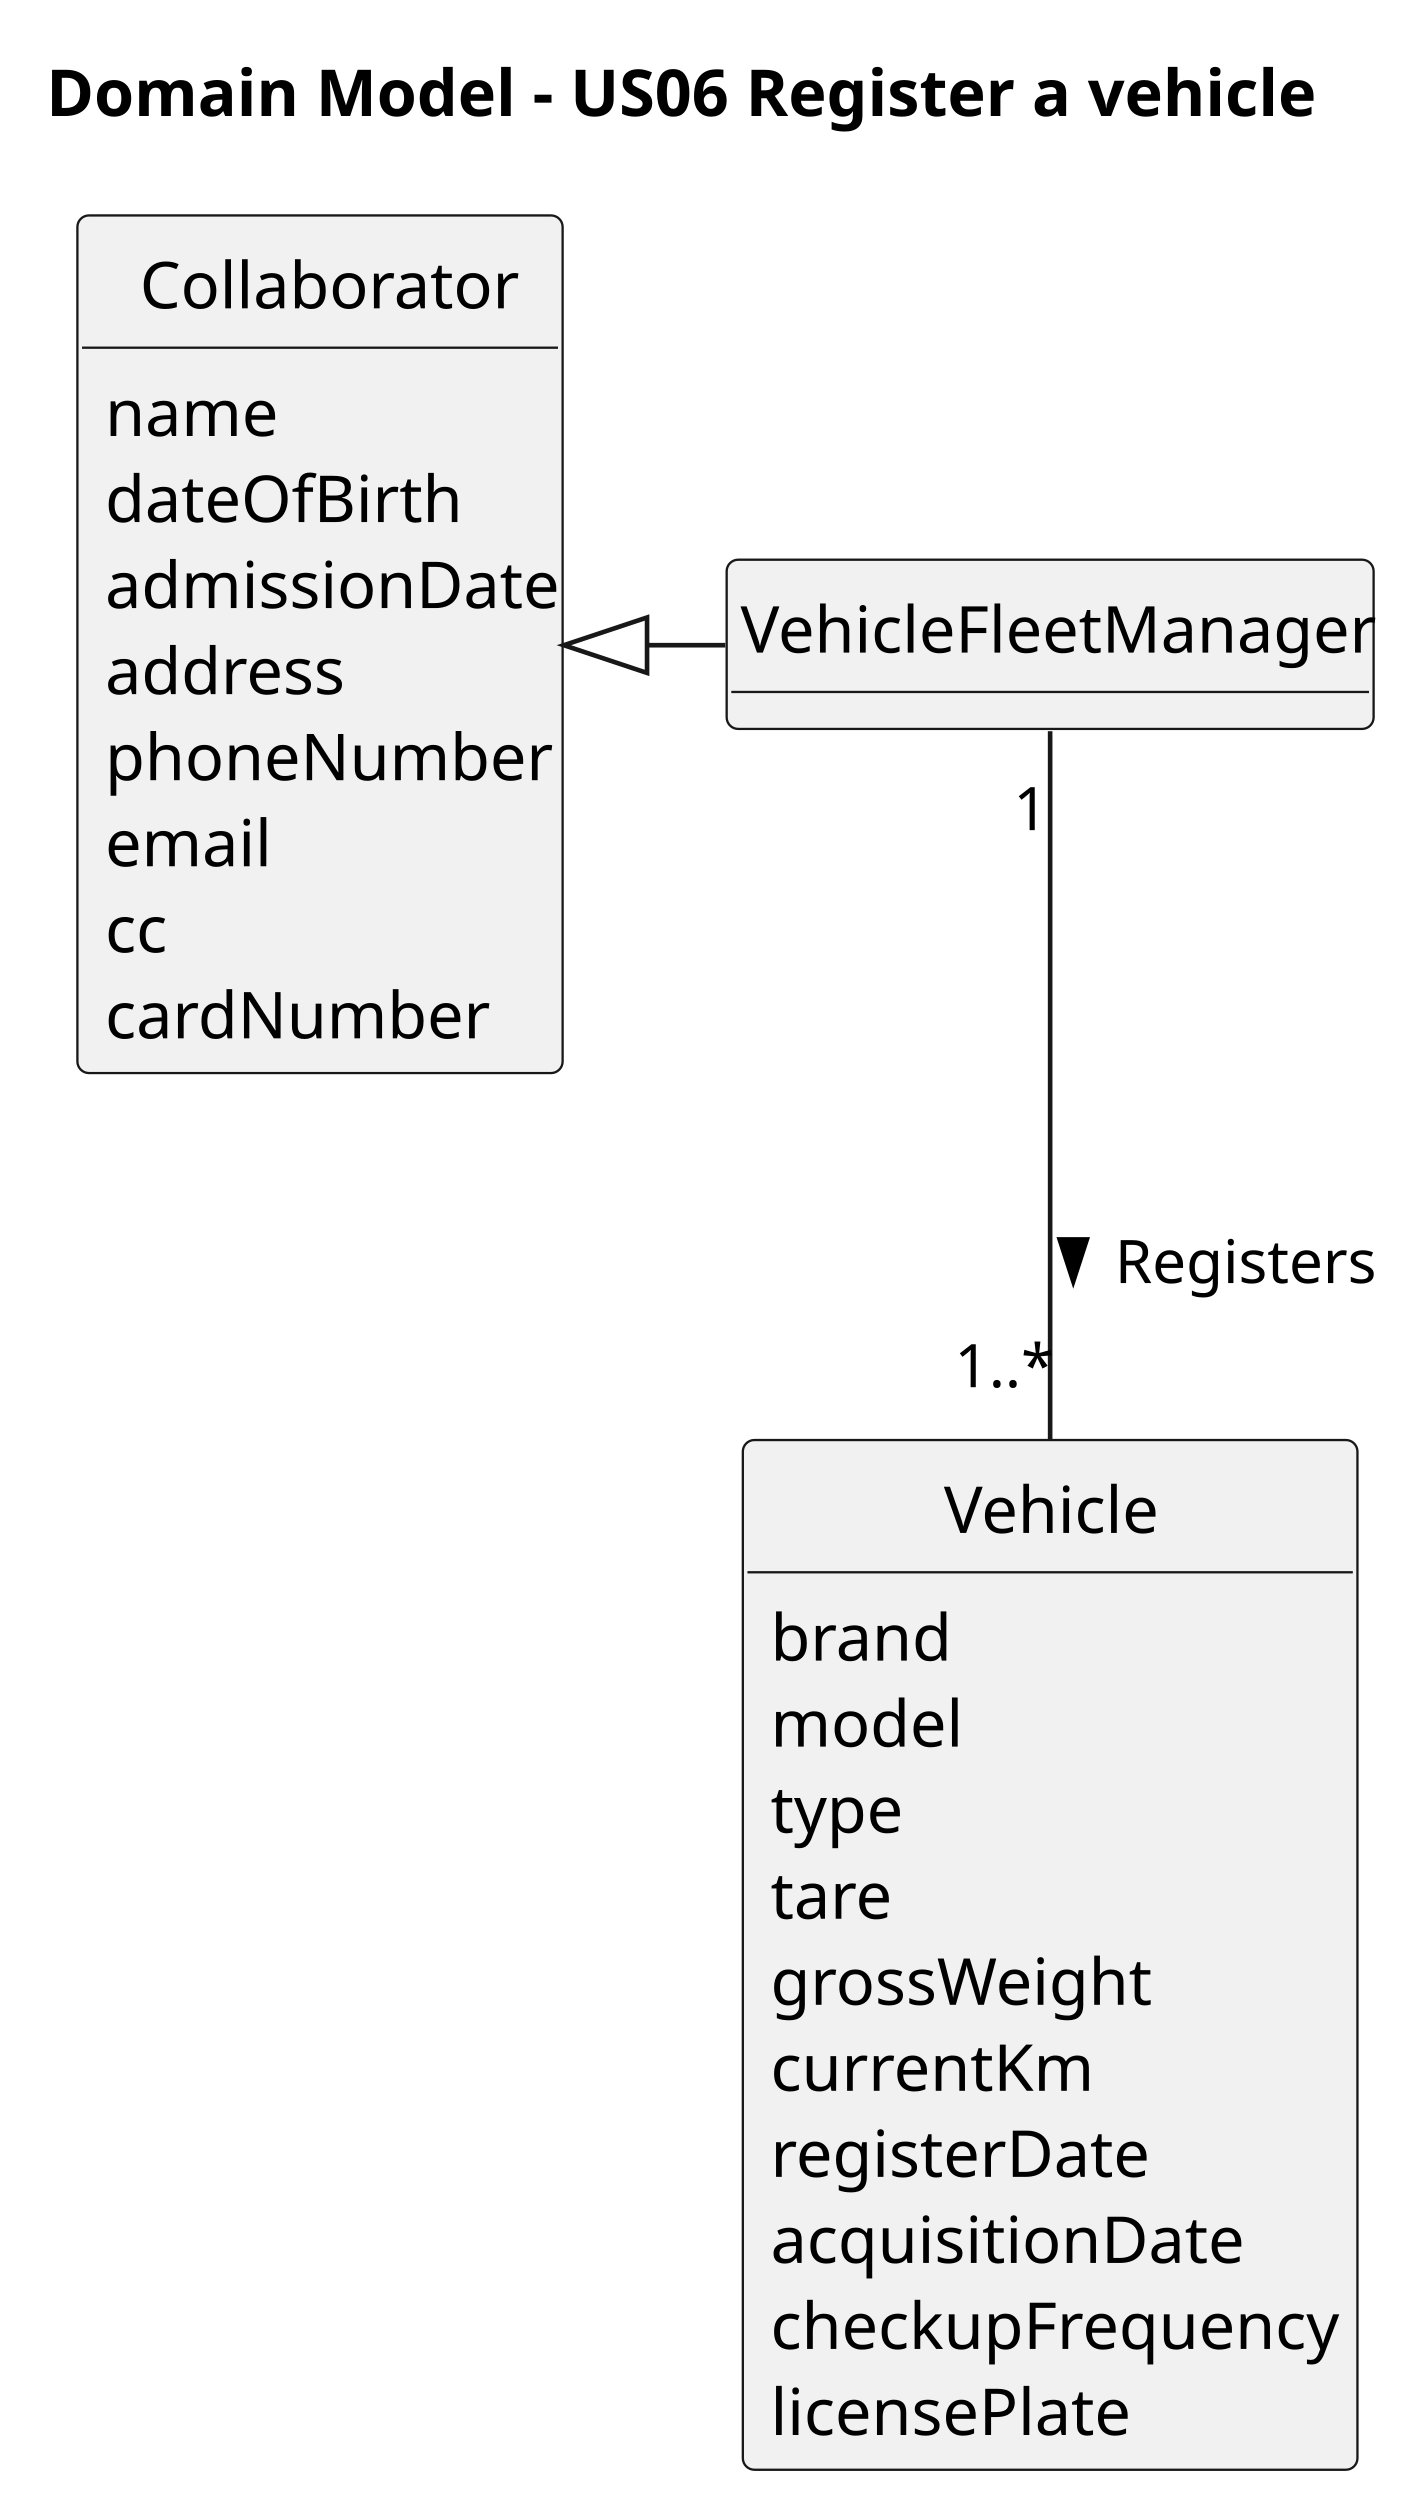
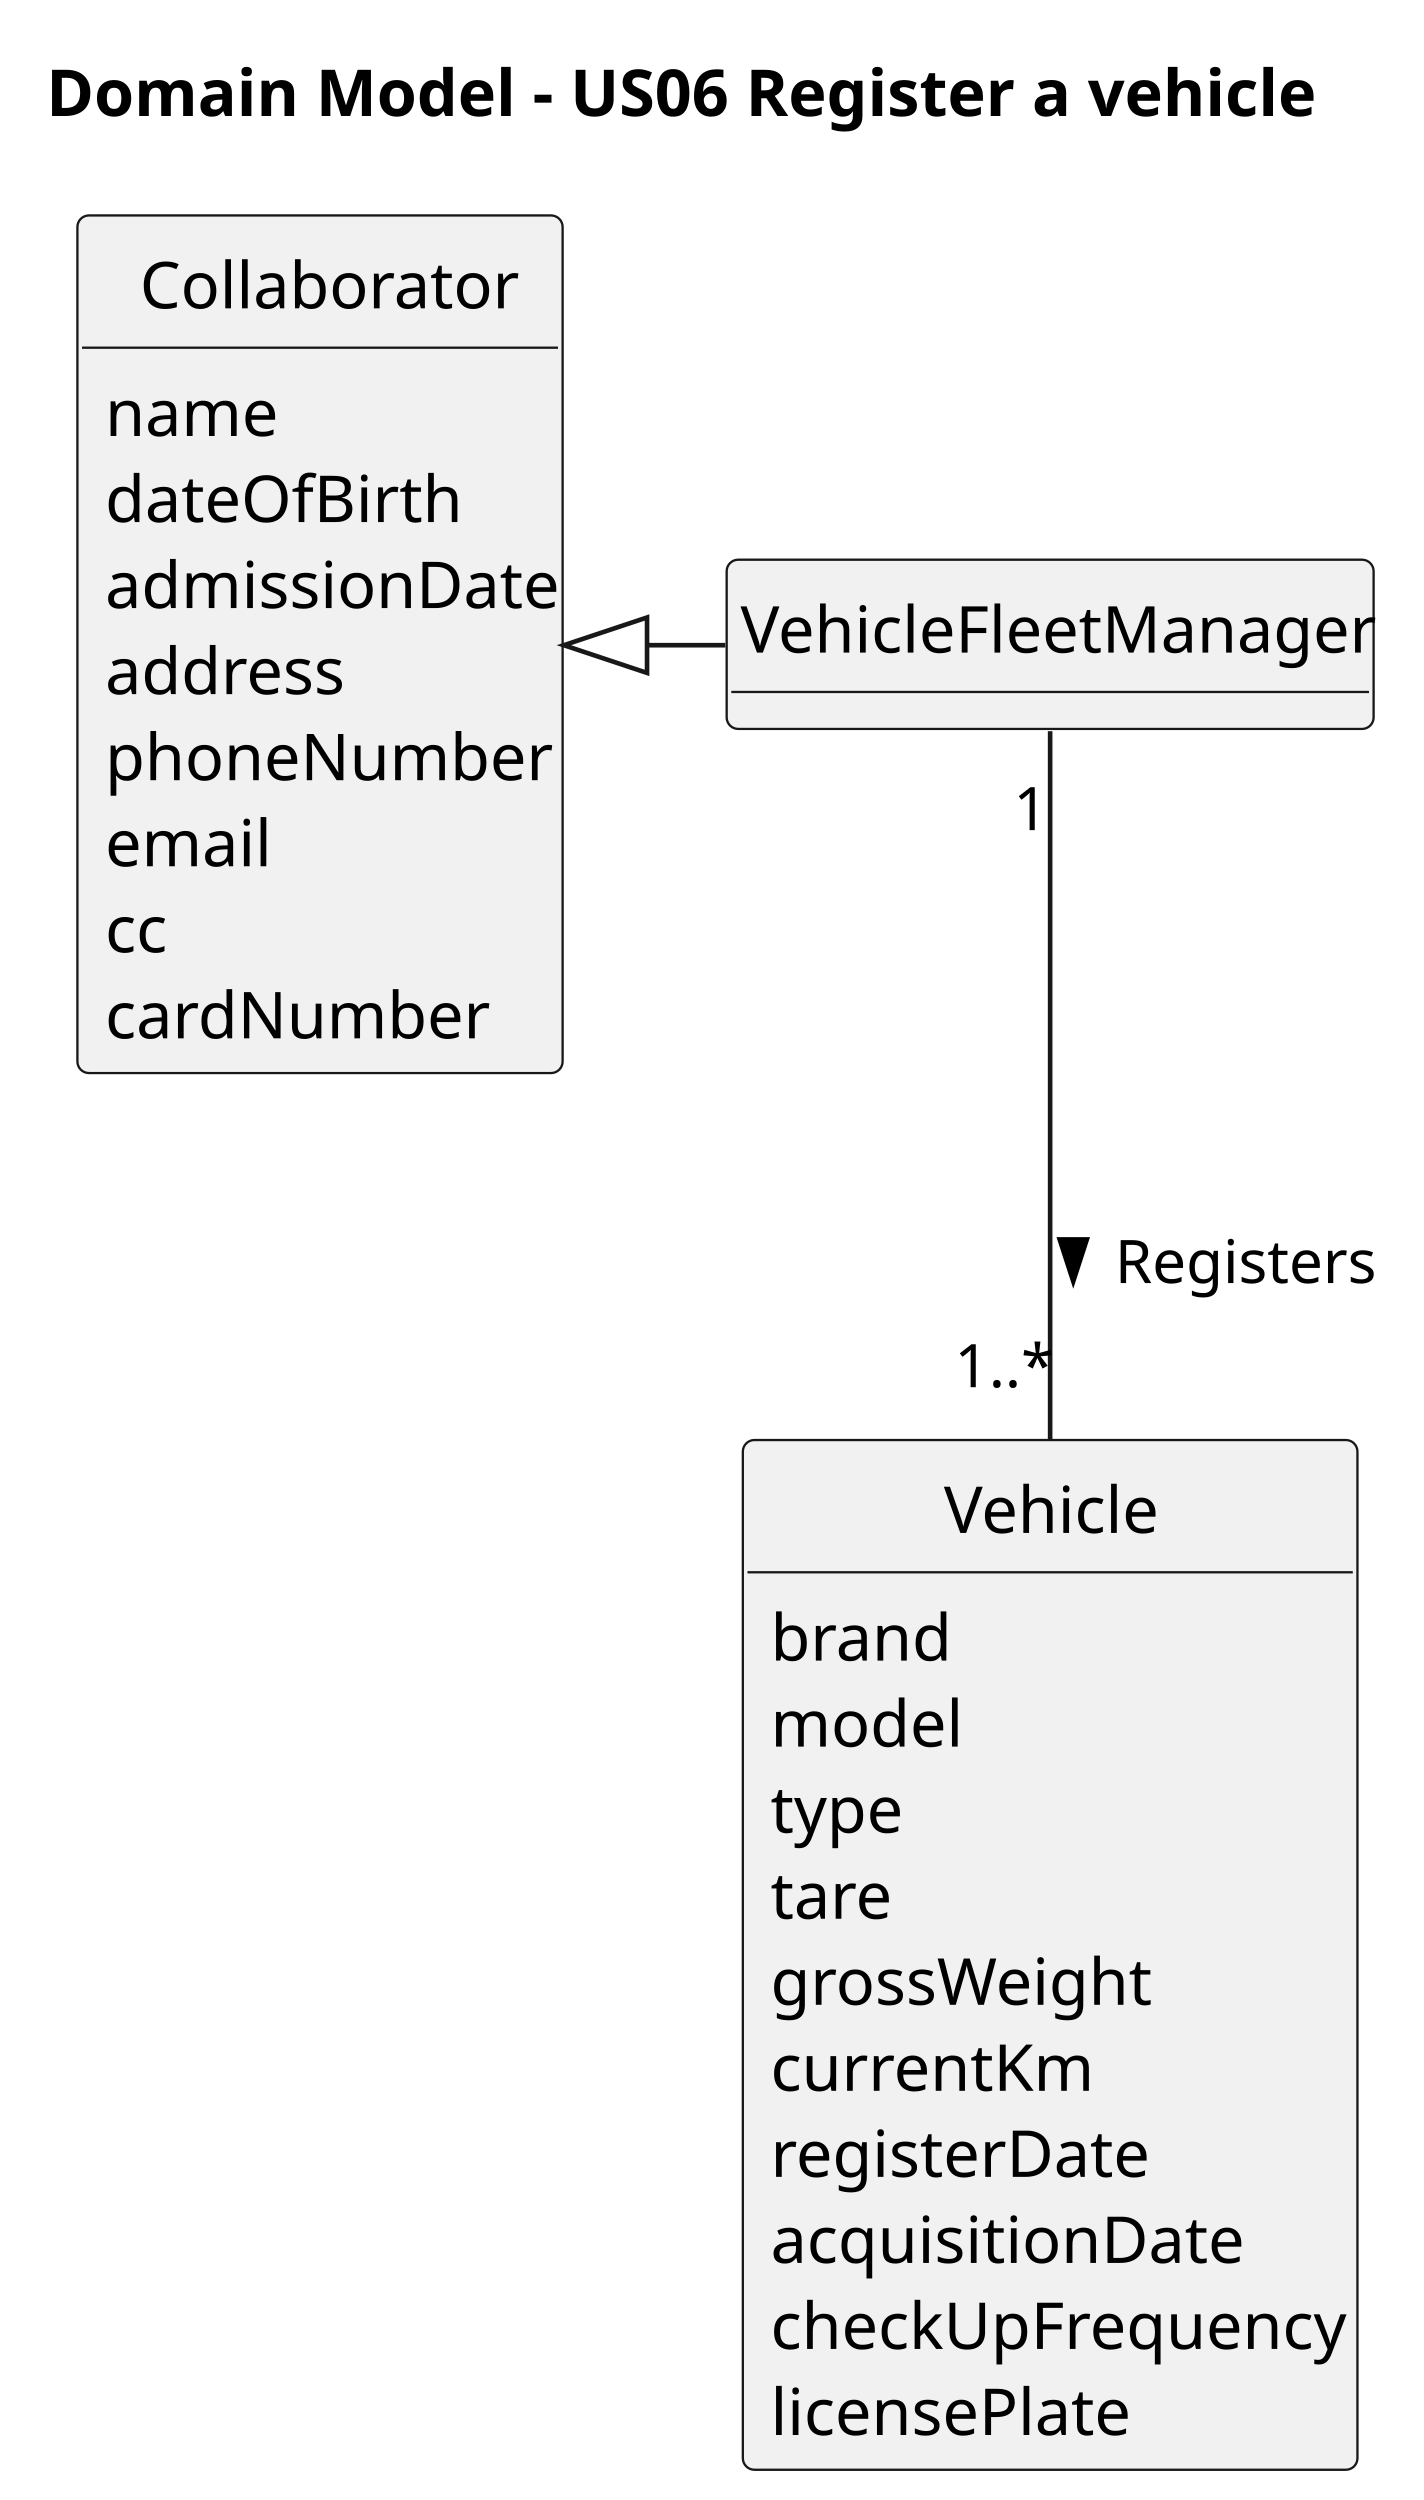
<svg xmlns="http://www.w3.org/2000/svg" contentStyleType="text/css" height="541px" preserveAspectRatio="none" style="width:308px;height:541px;background:#FFFFFF;" version="1.1" viewBox="0 0 308 541" width="308px" zoomAndPan="magnify">
  <defs />
  <g>
    <text fill="#000000" font-family="sans-serif" font-size="14" font-weight="bold" lengthAdjust="spacing" textLength="280" x="10" y="25.107">Domain Model - US06 Register a vehicle</text>
    <g id="elem_Collaborator">
      <rect codeLine="10" fill="#F1F1F1" height="185.59" id="Collaborator" rx="2.5" ry="2.5" style="stroke:#181818;stroke-width:0.5;" width="105" x="16.75" y="46.621" />
      <text fill="#000000" font-family="sans-serif" font-size="14" lengthAdjust="spacing" textLength="78" x="30.25" y="66.728">Collaborator</text>
      <line style="stroke:#181818;stroke-width:0.5;" x1="17.75" x2="120.75" y1="75.242" y2="75.242" />
      <text fill="#000000" font-family="sans-serif" font-size="14" lengthAdjust="spacing" textLength="35" x="22.75" y="94.35">name</text>
      <text fill="#000000" font-family="sans-serif" font-size="14" lengthAdjust="spacing" textLength="72" x="22.75" y="112.971">dateOfBirth</text>
      <text fill="#000000" font-family="sans-serif" font-size="14" lengthAdjust="spacing" textLength="93" x="22.75" y="131.592">admissionDate</text>
      <text fill="#000000" font-family="sans-serif" font-size="14" lengthAdjust="spacing" textLength="51" x="22.75" y="150.213">address</text>
      <text fill="#000000" font-family="sans-serif" font-size="14" lengthAdjust="spacing" textLength="89" x="22.75" y="168.834">phoneNumber</text>
      <text fill="#000000" font-family="sans-serif" font-size="14" lengthAdjust="spacing" textLength="33" x="22.75" y="187.455">email</text>
      <text fill="#000000" font-family="sans-serif" font-size="14" lengthAdjust="spacing" textLength="14" x="22.75" y="206.076">cc</text>
      <text fill="#000000" font-family="sans-serif" font-size="14" lengthAdjust="spacing" textLength="77" x="22.75" y="224.697">cardNumber</text>
    </g>
    <g id="elem_VehicleFleetManager">
      <rect codeLine="21" fill="#F1F1F1" height="36.621" id="VehicleFleetManager" rx="2.5" ry="2.5" style="stroke:#181818;stroke-width:0.5;" width="140" x="157.25" y="121.121" />
      <text fill="#000000" font-family="sans-serif" font-size="14" lengthAdjust="spacing" textLength="134" x="160.25" y="141.228">VehicleFleetManager</text>
      <line style="stroke:#181818;stroke-width:0.5;" x1="158.25" x2="296.25" y1="149.742" y2="149.742" />
    </g>
    <g id="elem_Vehicle">
      <rect codeLine="24" fill="#F1F1F1" height="222.832" id="Vehicle" rx="2.5" ry="2.5" style="stroke:#181818;stroke-width:0.5;" width="133" x="160.75" y="311.621" />
      <text fill="#000000" font-family="sans-serif" font-size="14" lengthAdjust="spacing" textLength="46" x="204.25" y="331.728">Vehicle</text>
      <line style="stroke:#181818;stroke-width:0.5;" x1="161.75" x2="292.75" y1="340.242" y2="340.242" />
      <text fill="#000000" font-family="sans-serif" font-size="14" lengthAdjust="spacing" textLength="37" x="166.75" y="359.35">brand</text>
      <text fill="#000000" font-family="sans-serif" font-size="14" lengthAdjust="spacing" textLength="38" x="166.75" y="377.971">model</text>
      <text fill="#000000" font-family="sans-serif" font-size="14" lengthAdjust="spacing" textLength="27" x="166.75" y="396.592">type</text>
      <text fill="#000000" font-family="sans-serif" font-size="14" lengthAdjust="spacing" textLength="25" x="166.75" y="415.213">tare</text>
      <text fill="#000000" font-family="sans-serif" font-size="14" lengthAdjust="spacing" textLength="79" x="166.75" y="433.834">grossWeight</text>
      <text fill="#000000" font-family="sans-serif" font-size="14" lengthAdjust="spacing" textLength="65" x="166.75" y="452.455">currentKm</text>
      <text fill="#000000" font-family="sans-serif" font-size="14" lengthAdjust="spacing" textLength="78" x="166.75" y="471.076">registerDate</text>
      <text fill="#000000" font-family="sans-serif" font-size="14" lengthAdjust="spacing" textLength="97" x="166.75" y="489.697">acquisitionDate</text>
-       <text fill="#000000" font-family="sans-serif" font-size="14" lengthAdjust="spacing" textLength="121" x="166.75" y="508.318">checkupFrequency</text>
+       <text fill="#000000" font-family="sans-serif" font-size="14" lengthAdjust="spacing" textLength="121" x="166.75" y="508.318">checkUpFrequency</text>
      <text fill="#000000" font-family="sans-serif" font-size="14" lengthAdjust="spacing" textLength="76" x="166.75" y="526.939">licensePlate</text>
    </g>
    <g id="link_Collaborator_VehicleFleetManager">
      <path codeLine="37" d="M140.02,139.621 C151.67,139.621 145.31,139.621 156.96,139.621 " fill="none" id="Collaborator-backto-VehicleFleetManager" style="stroke:#181818;stroke-width:1.0;" />
      <polygon fill="none" points="122.02,139.621,140.02,145.621,140.02,133.621,122.02,139.621" style="stroke:#181818;stroke-width:1.0;" />
    </g>
    <g id="link_VehicleFleetManager_Vehicle">
      <path codeLine="38" d="M227.25,158.231 C227.25,188.741 227.25,253.731 227.25,311.581 " fill="none" id="VehicleFleetManager-Vehicle" style="stroke:#181818;stroke-width:1.0;" />
      <polygon fill="#000000" points="232.25,277.267,235.189,268.221,229.311,268.221,232.25,277.267" style="stroke:#000000;stroke-width:1.0;" />
      <text fill="#000000" font-family="sans-serif" font-size="13" lengthAdjust="spacing" textLength="55" x="241.25" y="277.649">Registers</text>
      <text fill="#000000" font-family="sans-serif" font-size="13" lengthAdjust="spacing" textLength="7" x="219.309" y="179.635">1</text>
      <text fill="#000000" font-family="sans-serif" font-size="13" lengthAdjust="spacing" textLength="20" x="206.547" y="300.185">1..*</text>
    </g>
  </g>
</svg>
